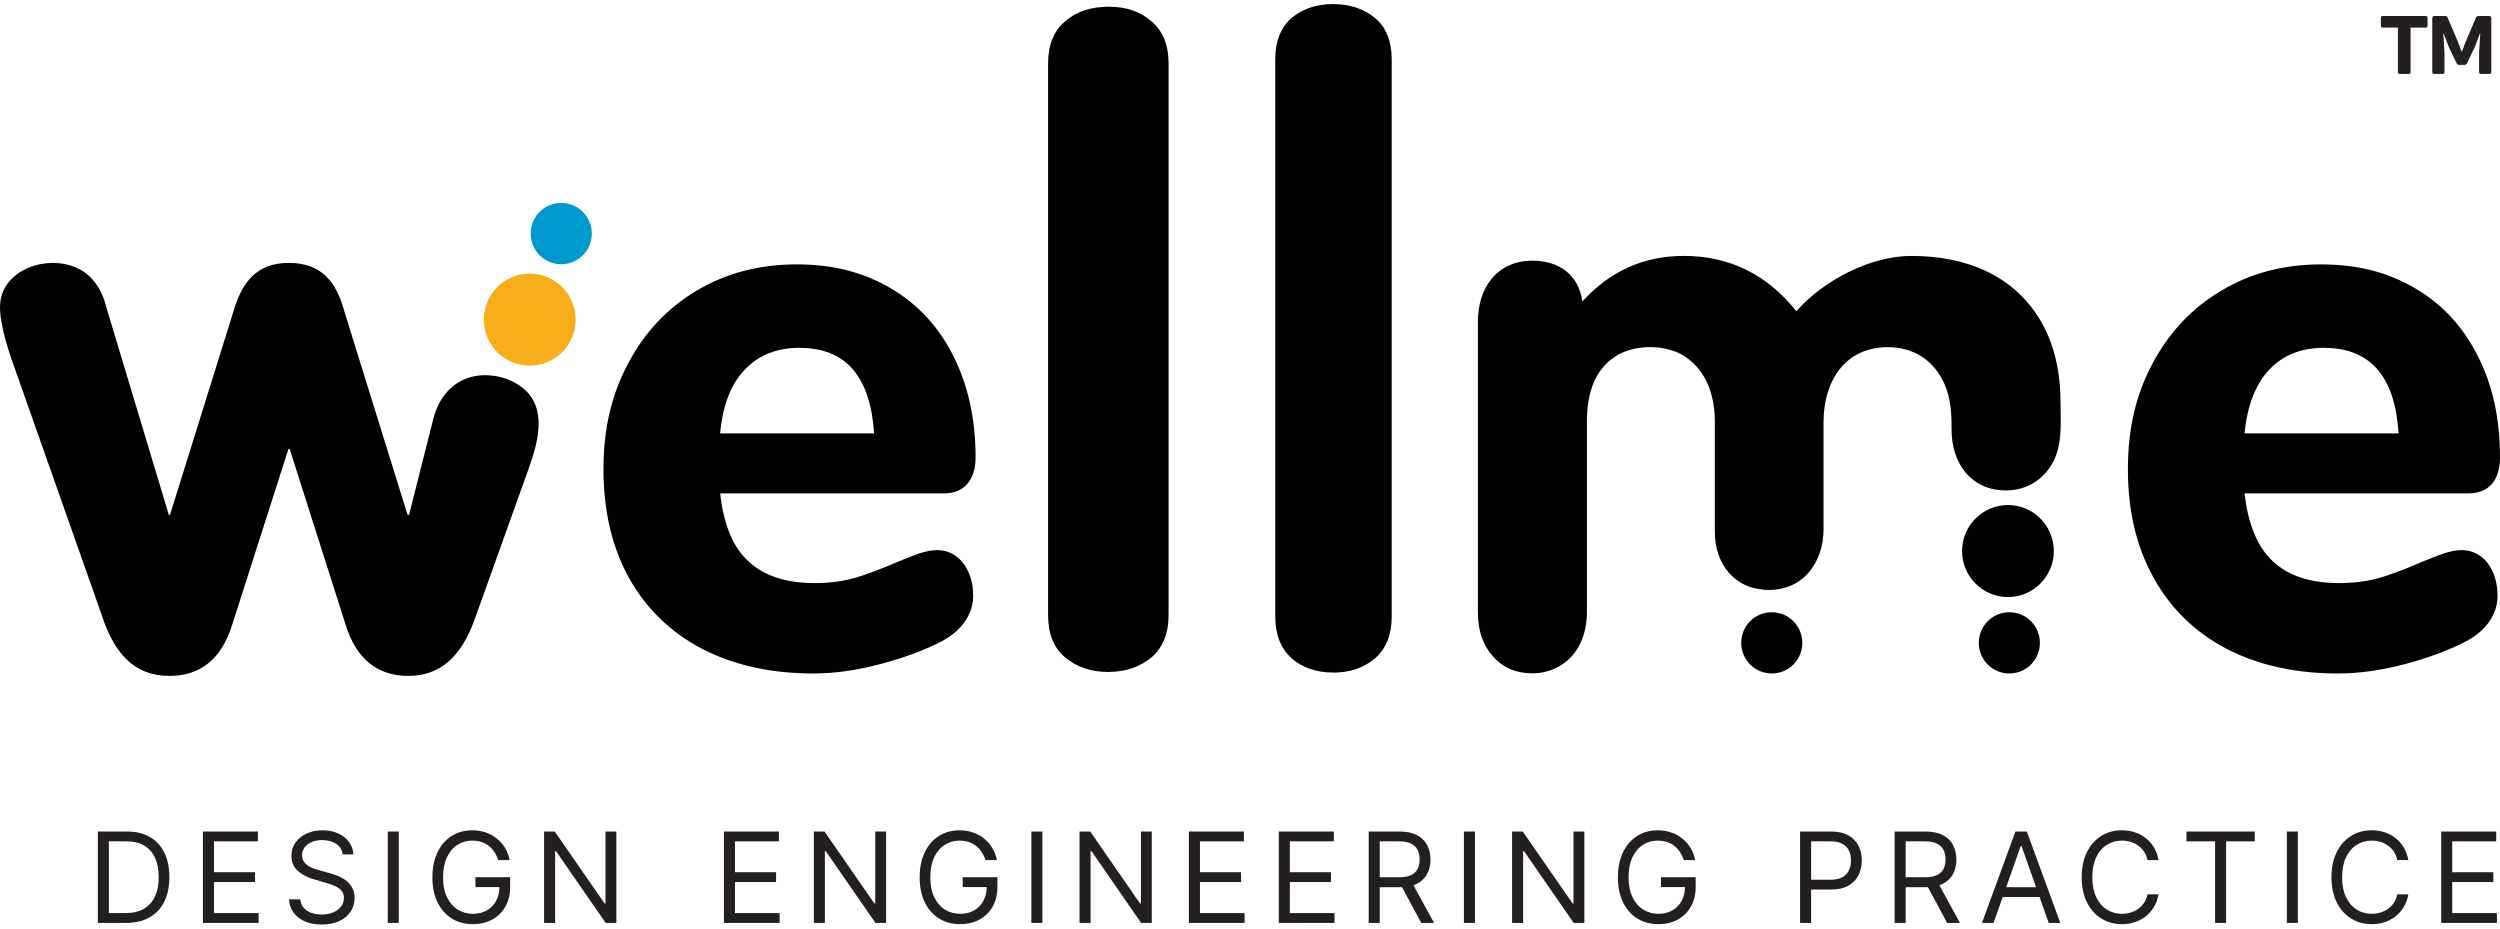
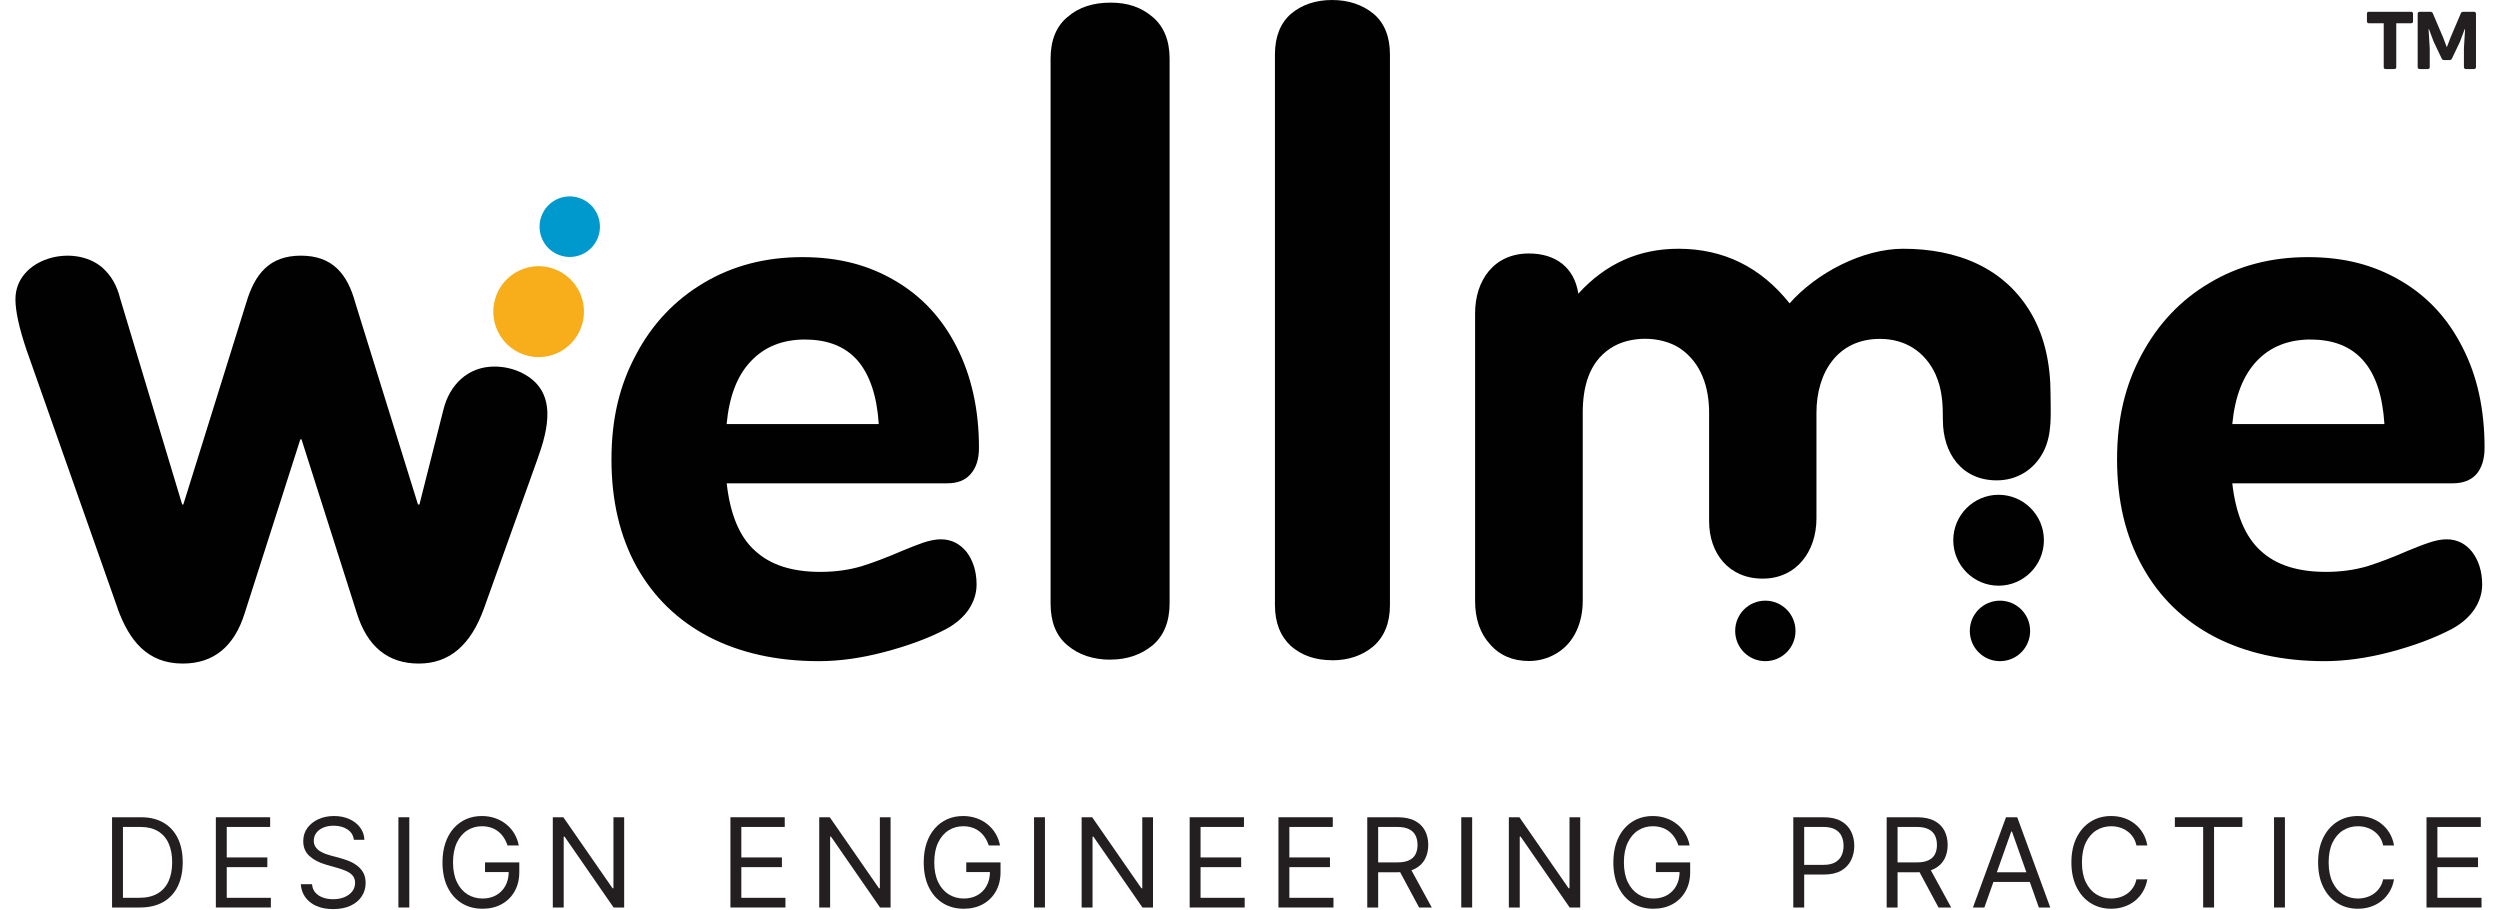
- <svg xmlns="http://www.w3.org/2000/svg" width="140" height="52" viewBox="0 0 220 81" fill="none">
+ <svg xmlns="http://www.w3.org/2000/svg" width="110" height="40" viewBox="0 0 220 81" fill="none">
  <path d="M214.826 80.859V72.817H219.665V73.681H215.797V76.398H219.415V77.262H215.797V79.995H219.728V80.859H214.826Z" fill="#231F20" />
  <path d="M211.934 75.33H210.963C210.906 75.05 210.805 74.804 210.662 74.592C210.521 74.38 210.348 74.202 210.145 74.058C209.944 73.911 209.721 73.801 209.475 73.728C209.23 73.654 208.974 73.618 208.708 73.618C208.223 73.618 207.783 73.741 207.389 73.987C206.997 74.233 206.685 74.596 206.453 75.075C206.223 75.554 206.108 76.141 206.108 76.838C206.108 77.534 206.223 78.122 206.453 78.601C206.685 79.08 206.997 79.442 207.389 79.689C207.783 79.934 208.223 80.058 208.708 80.058C208.974 80.058 209.23 80.021 209.475 79.948C209.721 79.874 209.944 79.766 210.145 79.622C210.348 79.475 210.521 79.296 210.662 79.084C210.805 78.869 210.906 78.623 210.963 78.346H211.934C211.861 78.757 211.728 79.124 211.535 79.449C211.342 79.773 211.102 80.05 210.814 80.278C210.527 80.503 210.205 80.674 209.847 80.792C209.492 80.91 209.113 80.969 208.708 80.969C208.024 80.969 207.416 80.801 206.884 80.466C206.351 80.131 205.932 79.654 205.627 79.037C205.321 78.419 205.169 77.686 205.169 76.838C205.169 75.99 205.321 75.257 205.627 74.639C205.932 74.021 206.351 73.544 206.884 73.209C207.416 72.874 208.024 72.707 208.708 72.707C209.113 72.707 209.492 72.766 209.847 72.883C210.205 73.001 210.527 73.174 210.814 73.402C211.102 73.627 211.342 73.902 211.535 74.226C211.728 74.548 211.861 74.916 211.934 75.33Z" fill="#231F20" />
  <path d="M202.212 72.817V80.859H201.241V72.817H202.212Z" fill="#231F20" />
  <path d="M192.406 73.681V72.817H198.419V73.681H195.898V80.859H194.927V73.681H192.406Z" fill="#231F20" />
  <path d="M189.952 75.33H188.981C188.924 75.05 188.823 74.804 188.68 74.592C188.539 74.38 188.367 74.202 188.163 74.058C187.962 73.911 187.739 73.801 187.493 73.728C187.248 73.654 186.992 73.618 186.726 73.618C186.241 73.618 185.801 73.741 185.407 73.987C185.015 74.233 184.703 74.596 184.471 75.075C184.241 75.554 184.126 76.141 184.126 76.838C184.126 77.534 184.241 78.122 184.471 78.601C184.703 79.08 185.015 79.442 185.407 79.689C185.801 79.934 186.241 80.058 186.726 80.058C186.992 80.058 187.248 80.021 187.493 79.948C187.739 79.874 187.962 79.766 188.163 79.622C188.367 79.475 188.539 79.296 188.68 79.084C188.823 78.869 188.924 78.623 188.981 78.346H189.952C189.879 78.757 189.746 79.124 189.553 79.449C189.36 79.773 189.12 80.05 188.832 80.278C188.545 80.503 188.223 80.674 187.865 80.792C187.51 80.91 187.131 80.969 186.726 80.969C186.042 80.969 185.434 80.801 184.902 80.466C184.369 80.131 183.95 79.654 183.645 79.037C183.339 78.419 183.187 77.686 183.187 76.838C183.187 75.99 183.339 75.257 183.645 74.639C183.95 74.021 184.369 73.544 184.902 73.209C185.434 72.874 186.042 72.707 186.726 72.707C187.131 72.707 187.51 72.766 187.865 72.883C188.223 73.001 188.545 73.174 188.832 73.402C189.12 73.627 189.36 73.902 189.553 74.226C189.746 74.548 189.879 74.916 189.952 75.33Z" fill="#231F20" />
  <path d="M175.432 80.859H174.414L177.359 72.817H178.361L181.305 80.859H180.287L177.891 74.089H177.828L175.432 80.859ZM175.808 77.717H179.911V78.581H175.808V77.717Z" fill="#231F20" />
  <path d="M166.728 80.859V72.817H169.437C170.064 72.817 170.578 72.924 170.98 73.139C171.382 73.351 171.679 73.643 171.873 74.014C172.066 74.386 172.162 74.809 172.162 75.283C172.162 75.757 172.066 76.177 171.873 76.543C171.679 76.91 171.383 77.198 170.984 77.407C170.584 77.614 170.074 77.717 169.453 77.717H167.26V76.838H169.422C169.85 76.838 170.194 76.775 170.455 76.649C170.719 76.524 170.909 76.346 171.027 76.115C171.147 75.882 171.207 75.605 171.207 75.283C171.207 74.961 171.147 74.679 171.027 74.439C170.907 74.198 170.715 74.012 170.451 73.881C170.188 73.747 169.839 73.681 169.406 73.681H167.699V80.859H166.728ZM170.502 77.246L172.476 80.859H171.348L169.406 77.246H170.502Z" fill="#231F20" />
  <path d="M158.407 80.859V72.817H161.116C161.745 72.817 162.259 72.931 162.659 73.158C163.061 73.383 163.358 73.689 163.551 74.073C163.744 74.458 163.841 74.888 163.841 75.361C163.841 75.835 163.744 76.266 163.551 76.653C163.361 77.041 163.066 77.35 162.666 77.58C162.267 77.808 161.756 77.921 161.132 77.921H159.19V77.058H161.1C161.531 77.058 161.877 76.983 162.138 76.834C162.399 76.685 162.588 76.483 162.706 76.229C162.826 75.972 162.886 75.683 162.886 75.361C162.886 75.039 162.826 74.751 162.706 74.497C162.588 74.243 162.398 74.044 162.134 73.9C161.87 73.754 161.521 73.681 161.085 73.681H159.378V80.859H158.407Z" fill="#231F20" />
  <path d="M148.17 75.33C148.084 75.065 147.97 74.829 147.829 74.619C147.691 74.407 147.525 74.226 147.332 74.077C147.141 73.928 146.925 73.814 146.682 73.736C146.439 73.657 146.173 73.618 145.883 73.618C145.408 73.618 144.976 73.741 144.587 73.987C144.198 74.233 143.889 74.596 143.659 75.075C143.43 75.554 143.315 76.141 143.315 76.838C143.315 77.534 143.431 78.122 143.663 78.601C143.896 79.08 144.21 79.442 144.607 79.689C145.004 79.934 145.45 80.058 145.946 80.058C146.405 80.058 146.81 79.959 147.16 79.763C147.512 79.564 147.786 79.284 147.982 78.923C148.18 78.559 148.279 78.131 148.279 77.639L148.577 77.702H146.165V76.838H149.219V77.702C149.219 78.364 149.078 78.94 148.796 79.429C148.517 79.919 148.131 80.298 147.637 80.568C147.147 80.835 146.583 80.969 145.946 80.969C145.236 80.969 144.612 80.801 144.074 80.466C143.539 80.131 143.122 79.654 142.822 79.037C142.524 78.419 142.375 77.686 142.375 76.838C142.375 76.202 142.46 75.63 142.63 75.122C142.802 74.611 143.045 74.177 143.358 73.818C143.671 73.459 144.042 73.184 144.47 72.993C144.898 72.802 145.369 72.707 145.883 72.707C146.306 72.707 146.7 72.771 147.066 72.899C147.434 73.025 147.761 73.204 148.048 73.437C148.338 73.668 148.579 73.944 148.773 74.266C148.966 74.585 149.099 74.94 149.172 75.33H148.17Z" fill="#231F20" />
  <path d="M139.423 72.817V80.859H138.483L134.114 74.544H134.035V80.859H133.064V72.817H134.004L138.389 79.147H138.467V72.817H139.423Z" fill="#231F20" />
  <path d="M129.794 72.817V80.859H128.823V72.817H129.794Z" fill="#231F20" />
  <path d="M120.448 80.859V72.817H123.158C123.784 72.817 124.298 72.924 124.7 73.139C125.102 73.351 125.4 73.643 125.593 74.014C125.786 74.386 125.883 74.809 125.883 75.283C125.883 75.757 125.786 76.177 125.593 76.543C125.4 76.91 125.103 77.198 124.704 77.407C124.305 77.614 123.794 77.717 123.173 77.717H120.981V76.838H123.142C123.57 76.838 123.914 76.775 124.175 76.649C124.439 76.524 124.63 76.346 124.747 76.115C124.867 75.882 124.927 75.605 124.927 75.283C124.927 74.961 124.867 74.679 124.747 74.439C124.627 74.198 124.435 74.012 124.172 73.881C123.908 73.747 123.56 73.681 123.126 73.681H121.419V80.859H120.448ZM124.222 77.246L126.196 80.859H125.068L123.126 77.246H124.222Z" fill="#231F20" />
  <path d="M112.536 80.859V72.817H117.375V73.681H113.507V76.398H117.125V77.262H113.507V79.995H117.438V80.859H112.536Z" fill="#231F20" />
  <path d="M104.624 80.859V72.817H109.463V73.681H105.595V76.398H109.212V77.262H105.595V79.995H109.526V80.859H104.624Z" fill="#231F20" />
  <path d="M101.358 72.817V80.859H100.418L96.049 74.544H95.971V80.859H94.999V72.817H95.939L100.324 79.147H100.402V72.817H101.358Z" fill="#231F20" />
  <path d="M91.73 72.817V80.859H90.759V72.817H91.73Z" fill="#231F20" />
  <path d="M86.723 75.33C86.637 75.065 86.524 74.829 86.383 74.619C86.245 74.407 86.079 74.226 85.886 74.077C85.695 73.928 85.478 73.814 85.236 73.736C84.993 73.657 84.727 73.618 84.437 73.618C83.962 73.618 83.53 73.741 83.141 73.987C82.752 74.233 82.443 74.596 82.213 75.075C81.983 75.554 81.869 76.141 81.869 76.838C81.869 77.534 81.985 78.122 82.217 78.601C82.449 79.08 82.764 79.442 83.161 79.689C83.557 79.934 84.004 80.058 84.5 80.058C84.959 80.058 85.364 79.959 85.713 79.763C86.066 79.564 86.34 79.284 86.535 78.923C86.734 78.559 86.833 78.131 86.833 77.639L87.131 77.702H84.719V76.838H87.773V77.702C87.773 78.364 87.632 78.94 87.35 79.429C87.071 79.919 86.684 80.298 86.191 80.568C85.7 80.835 85.136 80.969 84.5 80.969C83.79 80.969 83.166 80.801 82.628 80.466C82.093 80.131 81.675 79.654 81.375 79.037C81.078 78.419 80.929 77.686 80.929 76.838C80.929 76.202 81.014 75.63 81.183 75.122C81.356 74.611 81.599 74.177 81.912 73.818C82.225 73.459 82.596 73.184 83.024 72.993C83.452 72.802 83.923 72.707 84.437 72.707C84.86 72.707 85.254 72.771 85.619 72.899C85.987 73.025 86.315 73.204 86.602 73.437C86.892 73.668 87.133 73.944 87.326 74.266C87.519 74.585 87.653 74.94 87.726 75.33H86.723Z" fill="#231F20" />
  <path d="M77.976 72.817V80.859H77.037L72.667 74.544H72.589V80.859H71.618V72.817H72.558L76.943 79.147H77.021V72.817H77.976Z" fill="#231F20" />
  <path d="M63.706 80.859V72.817H68.545V73.681H64.677V76.398H68.294V77.262H64.677V79.995H68.608V80.859H63.706Z" fill="#231F20" />
  <path d="M54.238 72.817V80.859H53.298L48.929 74.544H48.851V80.859H47.88V72.817H48.819L53.205 79.147H53.283V72.817H54.238Z" fill="#231F20" />
  <path d="M43.845 75.33C43.759 75.065 43.645 74.829 43.504 74.619C43.366 74.407 43.2 74.226 43.007 74.077C42.816 73.928 42.6 73.814 42.357 73.736C42.114 73.657 41.848 73.618 41.558 73.618C41.083 73.618 40.651 73.741 40.262 73.987C39.873 74.233 39.564 74.596 39.334 75.075C39.105 75.554 38.99 76.141 38.99 76.838C38.99 77.534 39.106 78.122 39.338 78.601C39.571 79.08 39.885 79.442 40.282 79.689C40.679 79.934 41.125 80.058 41.621 80.058C42.08 80.058 42.485 79.959 42.835 79.763C43.187 79.564 43.461 79.284 43.657 78.923C43.855 78.559 43.954 78.131 43.954 77.639L44.252 77.702H41.84V76.838H44.894V77.702C44.894 78.364 44.753 78.94 44.471 79.429C44.192 79.919 43.806 80.298 43.312 80.568C42.822 80.835 42.258 80.969 41.621 80.969C40.911 80.969 40.287 80.801 39.749 80.466C39.214 80.131 38.797 79.654 38.497 79.037C38.199 78.419 38.05 77.686 38.05 76.838C38.05 76.202 38.135 75.63 38.305 75.122C38.477 74.611 38.72 74.177 39.033 73.818C39.346 73.459 39.717 73.184 40.145 72.993C40.573 72.802 41.044 72.707 41.558 72.707C41.981 72.707 42.375 72.771 42.741 72.899C43.109 73.025 43.436 73.204 43.723 73.437C44.013 73.668 44.255 73.944 44.448 74.266C44.641 74.585 44.774 74.94 44.847 75.33H43.845Z" fill="#231F20" />
  <path d="M35.093 72.817V80.859H34.123V72.817H35.093Z" fill="#231F20" />
  <path d="M30.154 74.827C30.107 74.429 29.916 74.12 29.582 73.9C29.248 73.681 28.838 73.571 28.353 73.571C27.998 73.571 27.687 73.628 27.421 73.743C27.157 73.859 26.951 74.017 26.802 74.219C26.656 74.42 26.583 74.649 26.583 74.906C26.583 75.12 26.634 75.305 26.736 75.459C26.84 75.611 26.973 75.738 27.135 75.84C27.297 75.94 27.467 76.022 27.644 76.088C27.822 76.15 27.985 76.202 28.134 76.241L28.948 76.461C29.157 76.516 29.389 76.592 29.645 76.689C29.903 76.785 30.15 76.918 30.385 77.085C30.622 77.25 30.818 77.462 30.972 77.721C31.126 77.98 31.203 78.298 31.203 78.675C31.203 79.11 31.09 79.503 30.863 79.853C30.638 80.204 30.309 80.483 29.876 80.69C29.445 80.897 28.922 81 28.306 81C27.732 81 27.234 80.907 26.814 80.721C26.397 80.535 26.068 80.276 25.828 79.944C25.59 79.611 25.456 79.225 25.424 78.785H26.427C26.453 79.089 26.555 79.34 26.732 79.539C26.912 79.736 27.139 79.882 27.413 79.979C27.69 80.073 27.988 80.12 28.306 80.12C28.677 80.12 29.009 80.06 29.304 79.94C29.599 79.817 29.833 79.647 30.005 79.429C30.177 79.209 30.264 78.953 30.264 78.66C30.264 78.393 30.189 78.175 30.04 78.008C29.892 77.84 29.696 77.704 29.453 77.6C29.21 77.495 28.948 77.403 28.666 77.325L27.68 77.042C27.053 76.861 26.557 76.603 26.192 76.268C25.826 75.933 25.644 75.495 25.644 74.953C25.644 74.503 25.765 74.11 26.008 73.775C26.253 73.437 26.582 73.175 26.994 72.99C27.409 72.801 27.873 72.707 28.384 72.707C28.901 72.707 29.36 72.8 29.762 72.986C30.164 73.169 30.483 73.42 30.718 73.74C30.955 74.059 31.08 74.421 31.093 74.827H30.154Z" fill="#231F20" />
  <path d="M17.857 80.859V72.817H22.696V73.681H18.828V76.398H22.445V77.262H18.828V79.995H22.759V80.859H17.857Z" fill="#231F20" />
  <path d="M11.084 80.859H8.609V72.817H11.193C11.971 72.817 12.637 72.978 13.19 73.3C13.743 73.619 14.168 74.079 14.463 74.678C14.758 75.275 14.905 75.99 14.905 76.822C14.905 77.66 14.756 78.381 14.459 78.986C14.161 79.588 13.728 80.051 13.159 80.376C12.59 80.698 11.898 80.859 11.084 80.859ZM9.58 79.995H11.021C11.684 79.995 12.233 79.867 12.669 79.61C13.105 79.353 13.43 78.988 13.644 78.514C13.858 78.041 13.965 77.477 13.965 76.822C13.965 76.173 13.86 75.614 13.648 75.145C13.437 74.674 13.121 74.313 12.701 74.061C12.28 73.808 11.757 73.681 11.131 73.681H9.58V79.995Z" fill="#231F20" />
  <path d="M130.055 53.546V27.92C130.055 24.99 131.723 22.585 134.851 22.585C137.194 22.585 138.889 23.788 139.255 26.165C141.68 23.497 144.65 22.164 148.171 22.164C152.188 22.164 155.496 23.788 158.08 27.029C160.45 24.334 164.571 22.164 168.196 22.164C172.916 22.164 177.271 23.788 179.689 28.073C180.785 30.035 181.329 32.385 181.329 35.136C181.329 36.836 181.508 38.639 180.702 40.236C179.868 41.86 178.332 42.8 176.533 42.8C173.405 42.8 171.737 40.367 171.737 37.437C171.737 35.972 171.682 34.714 171.083 33.359C170.146 31.321 168.368 30.194 166.128 30.194C162.325 30.194 160.471 33.228 160.471 36.78V46.193C160.471 49.123 158.7 51.556 155.675 51.556C152.65 51.556 150.907 49.282 150.907 46.456V36.78C150.907 34.534 150.231 32.337 148.302 31.03C146.579 29.904 143.816 29.904 142.121 31.03C140.164 32.309 139.647 34.562 139.647 36.78V53.539C139.647 55.399 138.944 57.251 137.304 58.218C136.574 58.66 135.74 58.895 134.851 58.895C133.418 58.895 132.247 58.398 131.385 57.403C130.496 56.435 130.055 55.129 130.055 53.533V53.546Z" fill="#010101" />
  <path fill-rule="evenodd" clip-rule="evenodd" d="M158.604 56.214C158.604 54.728 157.405 53.519 155.916 53.519C154.428 53.519 153.229 54.721 153.229 56.214C153.229 57.707 154.428 58.909 155.916 58.909C157.405 58.909 158.604 57.707 158.604 56.214Z" fill="#010101" />
  <path fill-rule="evenodd" clip-rule="evenodd" d="M179.51 56.214C179.51 54.728 178.311 53.519 176.823 53.519C175.334 53.519 174.135 54.721 174.135 56.214C174.135 57.707 175.334 58.909 176.823 58.909C178.311 58.909 179.51 57.707 179.51 56.214Z" fill="#010101" />
  <path fill-rule="evenodd" clip-rule="evenodd" d="M180.737 48.135C180.737 45.896 178.924 44.085 176.699 44.085C174.473 44.085 172.661 45.903 172.661 48.135C172.661 50.367 174.473 52.185 176.699 52.185C178.924 52.185 180.737 50.367 180.737 48.135Z" fill="#010101" />
  <path d="M82.454 48.052C83.391 48.052 84.149 48.446 84.749 49.179C85.321 49.939 85.638 50.906 85.638 52.081C85.638 52.869 85.403 53.595 84.935 54.307C84.466 54.984 83.812 55.564 82.95 56.034C81.359 56.871 79.512 57.548 77.397 58.101C75.309 58.654 73.359 58.909 71.581 58.909C67.825 58.909 64.566 58.177 61.782 56.739C58.991 55.274 56.855 53.187 55.346 50.492C53.858 47.797 53.107 44.611 53.107 40.948C53.107 37.285 53.837 34.306 55.298 31.59C56.731 28.867 58.764 26.725 61.32 25.211C63.898 23.67 66.847 22.91 70.106 22.91C73.365 22.91 75.998 23.615 78.368 25.004C80.739 26.386 82.564 28.349 83.867 30.913C85.169 33.477 85.851 36.456 85.851 39.904C85.851 40.927 85.59 41.708 85.093 42.254C84.625 42.8 83.922 43.062 83.033 43.062H63.374C63.684 45.834 64.518 47.845 65.903 49.075C67.26 50.333 69.19 50.955 71.719 50.955C73.076 50.955 74.296 50.775 75.371 50.457C76.466 50.118 77.638 49.669 78.968 49.096C79.622 48.833 80.242 48.571 80.842 48.363C81.469 48.156 81.986 48.052 82.461 48.052H82.454ZM70.382 30.249C68.376 30.249 66.757 30.878 65.531 32.184C64.304 33.463 63.601 35.322 63.367 37.782H76.921C76.763 35.301 76.135 33.415 75.047 32.136C73.951 30.878 72.387 30.256 70.382 30.256V30.249ZM97.573 58.778C96.008 58.778 94.734 58.336 93.741 57.499C92.721 56.663 92.232 55.406 92.232 53.761V5.225C92.232 3.608 92.728 2.35 93.741 1.514C94.734 0.65 96.008 0.235 97.573 0.235C99.137 0.235 100.308 0.65 101.328 1.514C102.32 2.35 102.837 3.608 102.837 5.225V53.754C102.837 55.398 102.313 56.656 101.328 57.493C100.308 58.329 99.061 58.771 97.573 58.771V58.778ZM216.63 48.052C217.54 48.052 218.325 48.446 218.897 49.179C219.469 49.939 219.786 50.906 219.786 52.081C219.786 52.869 219.552 53.595 219.083 54.307C218.615 54.984 217.96 55.564 217.099 56.034C215.507 56.871 213.66 57.548 211.573 58.101C209.464 58.654 207.507 58.909 205.736 58.909C201.981 58.909 198.721 58.177 195.938 56.739C193.147 55.274 191.011 53.187 189.522 50.492C188.013 47.797 187.255 44.611 187.255 40.948C187.255 37.285 187.986 34.306 189.446 31.59C190.907 28.867 192.912 26.725 195.496 25.211C198.053 23.67 200.995 22.91 204.255 22.91C207.514 22.91 210.146 23.615 212.517 25.004C214.887 26.386 216.713 28.349 218.015 30.913C219.345 33.477 220 36.456 220 39.904C220 40.927 219.738 41.708 219.269 42.254C218.773 42.8 218.07 43.062 217.182 43.062H197.522C197.832 45.834 198.694 47.845 200.051 49.075C201.409 50.333 203.338 50.955 205.867 50.955C207.225 50.955 208.444 50.775 209.54 50.457C210.608 50.118 211.807 49.669 213.109 49.096C213.764 48.833 214.384 48.571 215.011 48.363C215.611 48.156 216.155 48.052 216.63 48.052ZM204.537 30.249C202.532 30.249 200.913 30.878 199.686 32.184C198.487 33.463 197.757 35.322 197.522 37.782H211.076C210.918 35.301 210.318 33.415 209.202 32.136C208.107 30.878 206.542 30.256 204.537 30.256V30.249ZM117.308 58.826C115.847 58.826 114.62 58.412 113.655 57.569C112.718 56.705 112.222 55.502 112.222 53.906V4.838C112.222 3.269 112.718 2.039 113.655 1.23C114.62 0.422 115.847 0 117.308 0C118.768 0 120.022 0.415 121.008 1.23C121.973 2.039 122.469 3.269 122.469 4.838V53.913C122.469 55.509 121.973 56.712 121.008 57.575C120.016 58.412 118.789 58.833 117.308 58.833V58.826Z" fill="#010101" />
  <path d="M9.123 54.251L0.992 31.189C0.317 29.199 0 27.685 0 26.669C0 23.007 5.161 21.652 7.718 23.822C8.524 24.527 9.048 25.446 9.33 26.593L14.856 44.949H14.96L20.562 26.987C21.32 24.423 22.622 22.779 25.434 22.779C28.245 22.779 29.582 24.403 30.285 26.987L35.866 44.949H35.997L38.133 36.504C38.678 34.279 40.325 32.661 42.667 32.661C43.577 32.661 44.418 32.869 45.141 33.235C48.373 34.852 47.463 38.28 46.499 40.948L41.73 54.258C40.559 57.472 38.678 59.123 35.942 59.123C33.206 59.123 31.353 57.631 30.416 54.624L25.489 39.144H25.385L20.431 54.624C19.494 57.631 17.64 59.123 14.905 59.123C11.721 59.123 10.136 57.029 9.116 54.258L9.123 54.251Z" fill="#010101" />
  <path fill-rule="evenodd" clip-rule="evenodd" d="M46.864 19.268C46.354 20.664 47.064 22.219 48.462 22.73C49.854 23.242 51.405 22.53 51.915 21.127C52.425 19.731 51.715 18.176 50.316 17.665C48.924 17.153 47.374 17.865 46.864 19.268Z" fill="#0099CD" />
  <path fill-rule="evenodd" clip-rule="evenodd" d="M42.826 26.372C42.054 28.473 43.129 30.795 45.224 31.569C47.319 32.343 49.634 31.265 50.406 29.164C51.177 27.063 50.102 24.741 48.008 23.967C45.92 23.193 43.597 24.271 42.826 26.372Z" fill="#F8AE1A" />
  <path d="M211.18 6.151C211.063 6.151 211.015 6.082 211.015 5.978V2.073H209.692C209.588 2.073 209.519 2.004 209.519 1.901V1.223C209.519 1.106 209.568 1.05 209.692 1.05H213.454C213.571 1.05 213.626 1.12 213.626 1.223V1.901C213.626 2.004 213.578 2.073 213.454 2.073H212.131V5.978C212.131 6.082 212.083 6.151 211.959 6.151H211.18ZM214.212 6.151C214.109 6.151 214.04 6.082 214.04 5.978V1.223C214.04 1.12 214.109 1.05 214.212 1.05H215.177C215.28 1.05 215.363 1.099 215.397 1.203L216.314 3.359L216.637 4.209L216.961 3.359L217.878 1.203C217.912 1.099 217.995 1.05 218.098 1.05H219.063C219.166 1.05 219.235 1.12 219.235 1.223V5.978C219.235 6.082 219.166 6.151 219.063 6.151H218.333C218.229 6.151 218.16 6.082 218.16 5.978V4.299L218.264 2.599H218.229L217.809 3.718L217.113 5.176C217.065 5.294 216.996 5.349 216.892 5.349H216.382C216.279 5.349 216.21 5.301 216.162 5.176L215.466 3.718L215.046 2.599H215.011L215.115 4.299V5.978C215.115 6.082 215.066 6.151 214.942 6.151H214.212Z" fill="#231F20" />
</svg>
